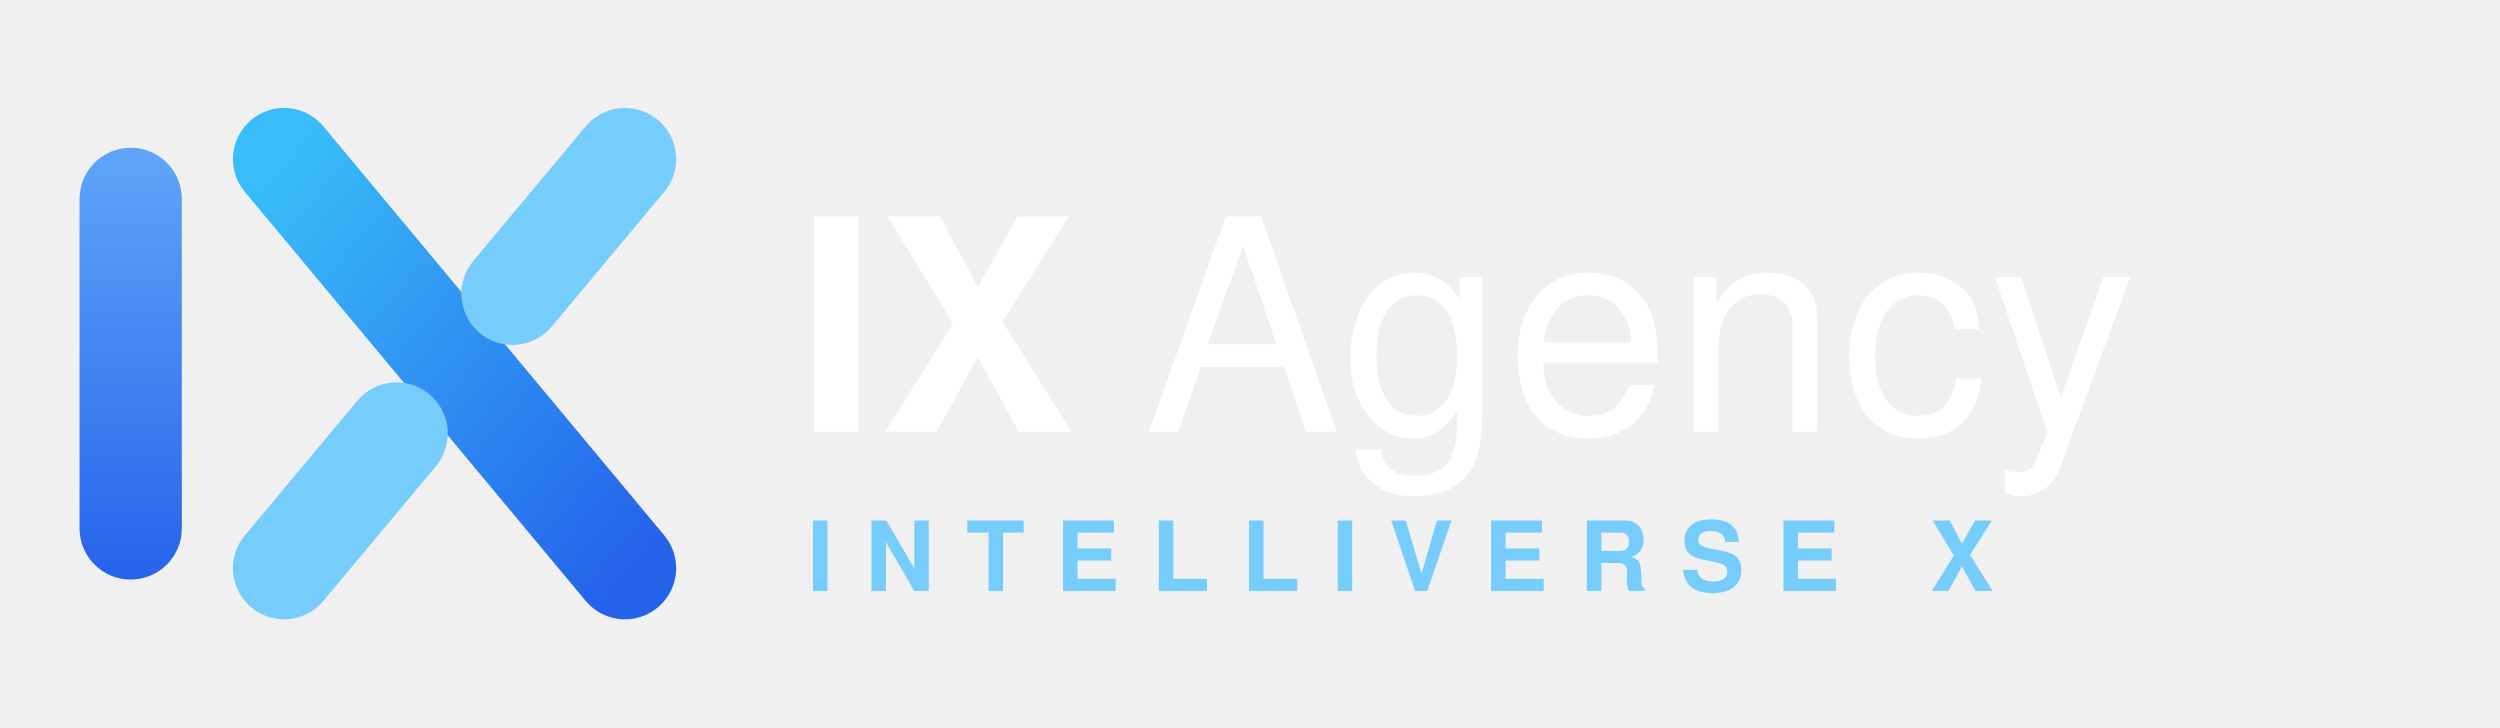
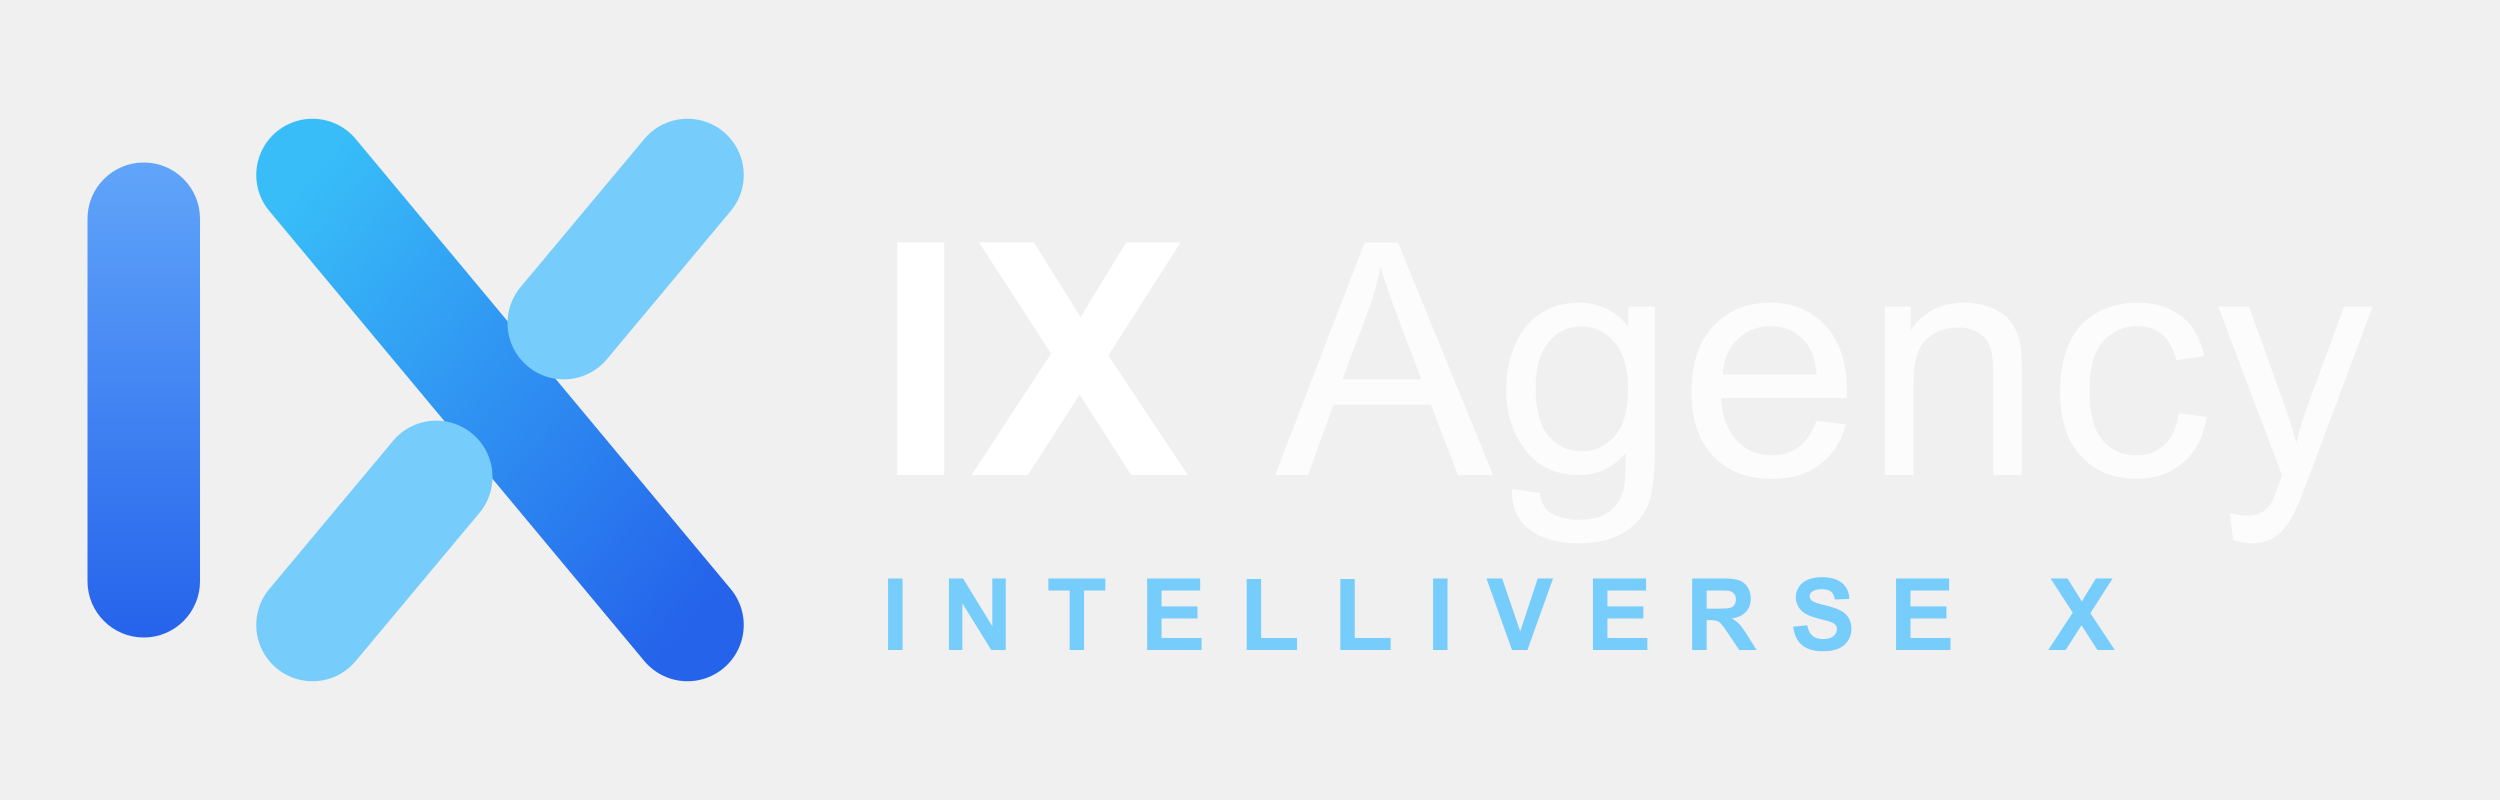
- <svg xmlns="http://www.w3.org/2000/svg" viewBox="0 0 440 128" width="440" height="128" role="img" aria-label="IX Agency by Intelliverse X">
+ <svg xmlns="http://www.w3.org/2000/svg" viewBox="0 0 400 128" width="400" height="128" role="img" aria-label="IX Agency by Intelliverse X">
  <defs>
    <linearGradient id="ixld-i" x1="0" y1="0" x2="0" y2="1">
      <stop offset="0" stop-color="#60A5FA" />
      <stop offset="1" stop-color="#2563EB" />
    </linearGradient>
    <linearGradient id="ixld-x" x1="0" y1="0" x2="1" y2="1">
      <stop offset="0" stop-color="#38BDF8" />
      <stop offset="1" stop-color="#2563EB" />
    </linearGradient>
  </defs>
  <g>
    <rect x="14" y="26" width="18" height="76" rx="9" fill="url(#ixld-i)" />
    <path d="M50 28 L110 100" stroke="url(#ixld-x)" stroke-width="18" stroke-linecap="round" fill="none" />
    <path d="M50 100 L69.8 76.3" stroke="#76CDFB" stroke-width="18" stroke-linecap="round" fill="none" />
    <path d="M90.2 51.7 L110 28" stroke="#76CDFB" stroke-width="18" stroke-linecap="round" fill="none" />
  </g>
-   <text x="140" y="76" font-family="'Avenir Next','Helvetica Neue',Helvetica,'Segoe UI',Arial,sans-serif" font-size="52" font-weight="700" fill="#FFFFFF" letter-spacing="0.5">IX<tspan font-weight="400" dx="12">Agency</tspan>
-   </text>
-   <text x="142" y="104" font-family="'Avenir Next','Helvetica Neue',Helvetica,'Segoe UI',Arial,sans-serif" font-size="17" font-weight="600" fill="#76CDFB" letter-spacing="5.5">INTELLIVERSE X</text>
+   <path fill="#FFFFFF" d="M151.07 76L143.55 76L143.55 38.78L151.07 38.78L151.07 76Z M164.46 76L155.45 76L168.17 56.58L156.64 38.78L165.43 38.78L172.89 50.74L180.20 38.78L188.91 38.78L177.33 56.86L190.05 76L180.99 76L172.74 63.13L164.46 76Z" />
+   <path fill="#FFFFFF" fill-opacity="0.82" d="M209.29 76L204.05 76L218.35 38.78L223.66 38.78L238.89 76L233.28 76L228.94 64.73L213.37 64.73L209.29 76ZM218.88 49.80L214.79 60.71L227.41 60.71L223.53 50.41Q221.75 45.71 220.89 42.69L220.89 42.69Q220.18 46.27 218.88 49.80L218.88 49.80Z M241.90 78.23L241.90 78.23L246.35 78.89Q246.63 80.95 247.90 81.89L247.90 81.89Q249.60 83.16 252.54 83.16L252.54 83.16Q255.72 83.16 257.44 81.89Q259.17 80.62 259.78 78.34L259.78 78.34Q260.13 76.94 260.11 72.47L260.11 72.47Q257.11 76 252.64 76L252.64 76Q247.08 76 244.04 71.99Q240.99 67.98 240.99 62.37L240.99 62.37Q240.99 58.51 242.39 55.24Q243.78 51.98 246.44 50.20Q249.09 48.43 252.67 48.43L252.67 48.43Q257.44 48.43 260.54 52.29L260.54 52.29L260.54 49.04L264.76 49.04L264.76 72.34Q264.76 78.64 263.47 81.27Q262.19 83.90 259.41 85.42Q256.63 86.94 252.57 86.94L252.57 86.94Q247.74 86.94 244.77 84.77Q241.80 82.60 241.90 78.23ZM245.69 62.04L245.69 62.04Q245.69 67.34 247.79 69.78Q249.90 72.22 253.08 72.22L253.08 72.22Q256.22 72.22 258.36 69.79Q260.49 67.37 260.49 62.19L260.49 62.19Q260.49 57.24 258.29 54.72Q256.10 52.21 253 52.21L253 52.21Q249.95 52.21 247.82 54.68Q245.69 57.16 245.69 62.04Z M290.62 67.32L290.62 67.32L295.34 67.90Q294.23 72.04 291.21 74.32Q288.18 76.61 283.49 76.61L283.49 76.61Q277.57 76.61 274.10 72.97Q270.64 69.32 270.64 62.75L270.64 62.75Q270.64 55.94 274.14 52.18Q277.65 48.43 283.23 48.43L283.23 48.43Q288.64 48.43 292.07 52.11Q295.50 55.79 295.50 62.47L295.50 62.47Q295.50 62.87 295.47 63.69L295.47 63.69L275.36 63.69Q275.62 68.13 277.88 70.49Q280.13 72.85 283.51 72.85L283.51 72.85Q286.03 72.85 287.80 71.53Q289.58 70.21 290.62 67.32ZM275.62 59.93L275.62 59.93L290.67 59.93Q290.37 56.53 288.95 54.82L288.95 54.82Q286.76 52.18 283.28 52.18L283.28 52.18Q280.13 52.18 277.99 54.29Q275.84 56.40 275.62 59.93Z M306.15 76L301.58 76L301.58 49.04L305.70 49.04L305.70 52.87Q308.67 48.43 314.28 48.43L314.28 48.43Q316.71 48.43 318.76 49.30Q320.80 50.18 321.82 51.60Q322.83 53.02 323.24 54.98L323.24 54.98Q323.49 56.25 323.49 59.42L323.49 59.42L323.49 76L318.92 76L318.92 59.60Q318.92 56.80 318.39 55.42Q317.86 54.04 316.50 53.21Q315.14 52.39 313.31 52.39L313.31 52.39Q310.39 52.39 308.27 54.24Q306.15 56.09 306.15 61.27L306.15 61.27L306.15 76Z M348.60 66.12L348.60 66.12L353.09 66.71Q352.36 71.35 349.32 73.98Q346.29 76.61 341.87 76.61L341.87 76.61Q336.33 76.61 332.97 72.99Q329.61 69.37 329.61 62.62L329.61 62.62Q329.61 58.25 331.05 54.98Q332.50 51.70 335.46 50.06Q338.42 48.43 341.89 48.43L341.89 48.43Q346.29 48.43 349.08 50.65Q351.87 52.87 352.66 56.96L352.66 56.96L348.22 57.64Q347.58 54.93 345.97 53.55Q344.36 52.18 342.07 52.18L342.07 52.18Q338.62 52.18 336.46 54.66Q334.30 57.13 334.30 62.49L334.30 62.49Q334.30 67.93 336.38 70.39Q338.47 72.85 341.82 72.85L341.82 72.85Q344.51 72.85 346.31 71.20Q348.12 69.55 348.60 66.12Z M357.30 86.38L357.30 86.38L356.79 82.09Q358.29 82.50 359.41 82.50L359.41 82.50Q360.93 82.50 361.84 81.99Q362.76 81.48 363.34 80.57L363.34 80.57Q363.77 79.88 364.74 77.17L364.74 77.17Q364.87 76.79 365.14 76.05L365.14 76.05L354.91 49.04L359.84 49.04L365.45 64.65Q366.54 67.62 367.40 70.90L367.40 70.90Q368.19 67.75 369.28 64.75L369.28 64.75L375.05 49.04L379.62 49.04L369.36 76.46Q367.71 80.90 366.79 82.58L366.79 82.58Q365.58 84.84 364.00 85.89Q362.43 86.94 360.24 86.94L360.24 86.94Q358.92 86.94 357.30 86.38Z" />
+   <path fill="#76CDFB" d="M144.41 104L142.09 104L142.09 92.55L144.41 92.55L144.41 104Z M153.98 104L151.83 104L151.83 92.55L154.08 92.55L158.77 100.20L158.77 92.55L160.92 92.55L160.92 104L158.60 104L153.98 96.53L153.98 104Z M173.45 104L171.14 104L171.14 94.48L167.74 94.48L167.74 92.55L176.85 92.55L176.85 94.48L173.45 94.48L173.45 104Z M192.25 104L183.54 104L183.54 92.55L192.03 92.55L192.03 94.48L185.85 94.48L185.85 97.02L191.60 97.02L191.60 98.95L185.85 98.95L185.85 102.07L192.25 102.07L192.25 104Z M207.53 104L199.47 104L199.47 92.64L201.78 92.64L201.78 102.07L207.53 102.07L207.53 104Z M222.51 104L214.45 104L214.45 92.64L216.76 92.64L216.76 102.07L222.51 102.07L222.51 104Z M231.60 104L229.29 104L229.29 92.55L231.60 92.55L231.60 104Z M244.39 104L241.92 104L237.83 92.55L240.34 92.55L243.24 101.02L246.04 92.55L248.49 92.55L244.39 104Z M263.58 104L254.87 104L254.87 92.55L263.37 92.55L263.37 94.48L257.19 94.48L257.19 97.02L262.94 97.02L262.94 98.95L257.19 98.95L257.19 102.07L263.58 102.07L263.58 104Z M273.07 104L270.75 104L270.75 92.55L275.62 92.55Q277.46 92.55 278.29 92.86Q279.12 93.16 279.62 93.95Q280.12 94.74 280.12 95.76L280.12 95.76Q280.12 97.05 279.36 97.89Q278.60 98.73 277.10 98.95L277.10 98.95Q277.85 99.38 278.34 99.91Q278.82 100.43 279.65 101.77L279.65 101.77L281.05 104L278.28 104L276.61 101.51Q275.72 100.17 275.39 99.82Q275.07 99.48 274.70 99.35Q274.33 99.22 273.53 99.22L273.53 99.22L273.07 99.22L273.07 104ZM273.07 94.48L273.07 97.39L274.78 97.39Q276.44 97.39 276.85 97.25Q277.27 97.11 277.50 96.77Q277.74 96.42 277.74 95.91L277.74 95.91Q277.74 95.33 277.43 94.97Q277.12 94.62 276.56 94.52L276.56 94.52Q276.28 94.48 274.87 94.48L274.87 94.48L273.07 94.48Z M286.91 100.27L286.91 100.27L289.16 100.05Q289.37 101.19 289.99 101.72Q290.61 102.25 291.66 102.25L291.66 102.25Q292.78 102.25 293.35 101.78Q293.91 101.30 293.91 100.67L293.91 100.67Q293.91 100.27 293.68 99.98Q293.44 99.70 292.84 99.48L292.84 99.48Q292.44 99.34 290.99 98.98L290.99 98.98Q289.13 98.52 288.38 97.85L288.38 97.85Q287.33 96.91 287.33 95.55L287.33 95.55Q287.33 94.67 287.82 93.91Q288.32 93.15 289.25 92.75Q290.19 92.35 291.51 92.35L291.51 92.35Q293.66 92.35 294.75 93.30Q295.84 94.24 295.90 95.82L295.90 95.82L293.59 95.92Q293.44 95.04 292.95 94.65Q292.46 94.27 291.48 94.27L291.48 94.27Q290.48 94.27 289.91 94.68L289.91 94.68Q289.54 94.95 289.54 95.39L289.54 95.39Q289.54 95.80 289.88 96.09L289.88 96.09Q290.32 96.45 292.01 96.85Q293.70 97.25 294.50 97.68Q295.31 98.10 295.77 98.84Q296.23 99.58 296.23 100.66L296.23 100.66Q296.23 101.65 295.68 102.51Q295.13 103.37 294.13 103.79Q293.13 104.20 291.64 104.20L291.64 104.20Q289.47 104.20 288.30 103.20Q287.14 102.20 286.91 100.27Z M312.08 104L303.37 104L303.37 92.55L311.86 92.55L311.86 94.48L305.68 94.48L305.68 97.02L311.43 97.02L311.43 98.95L305.68 98.95L305.68 102.07L312.08 102.07L312.08 104Z M330.50 104L327.72 104L331.64 98.02L328.09 92.55L330.80 92.55L333.09 96.23L335.34 92.55L338.02 92.55L334.46 98.11L338.37 104L335.58 104L333.05 100.04L330.50 104Z" />
</svg>
